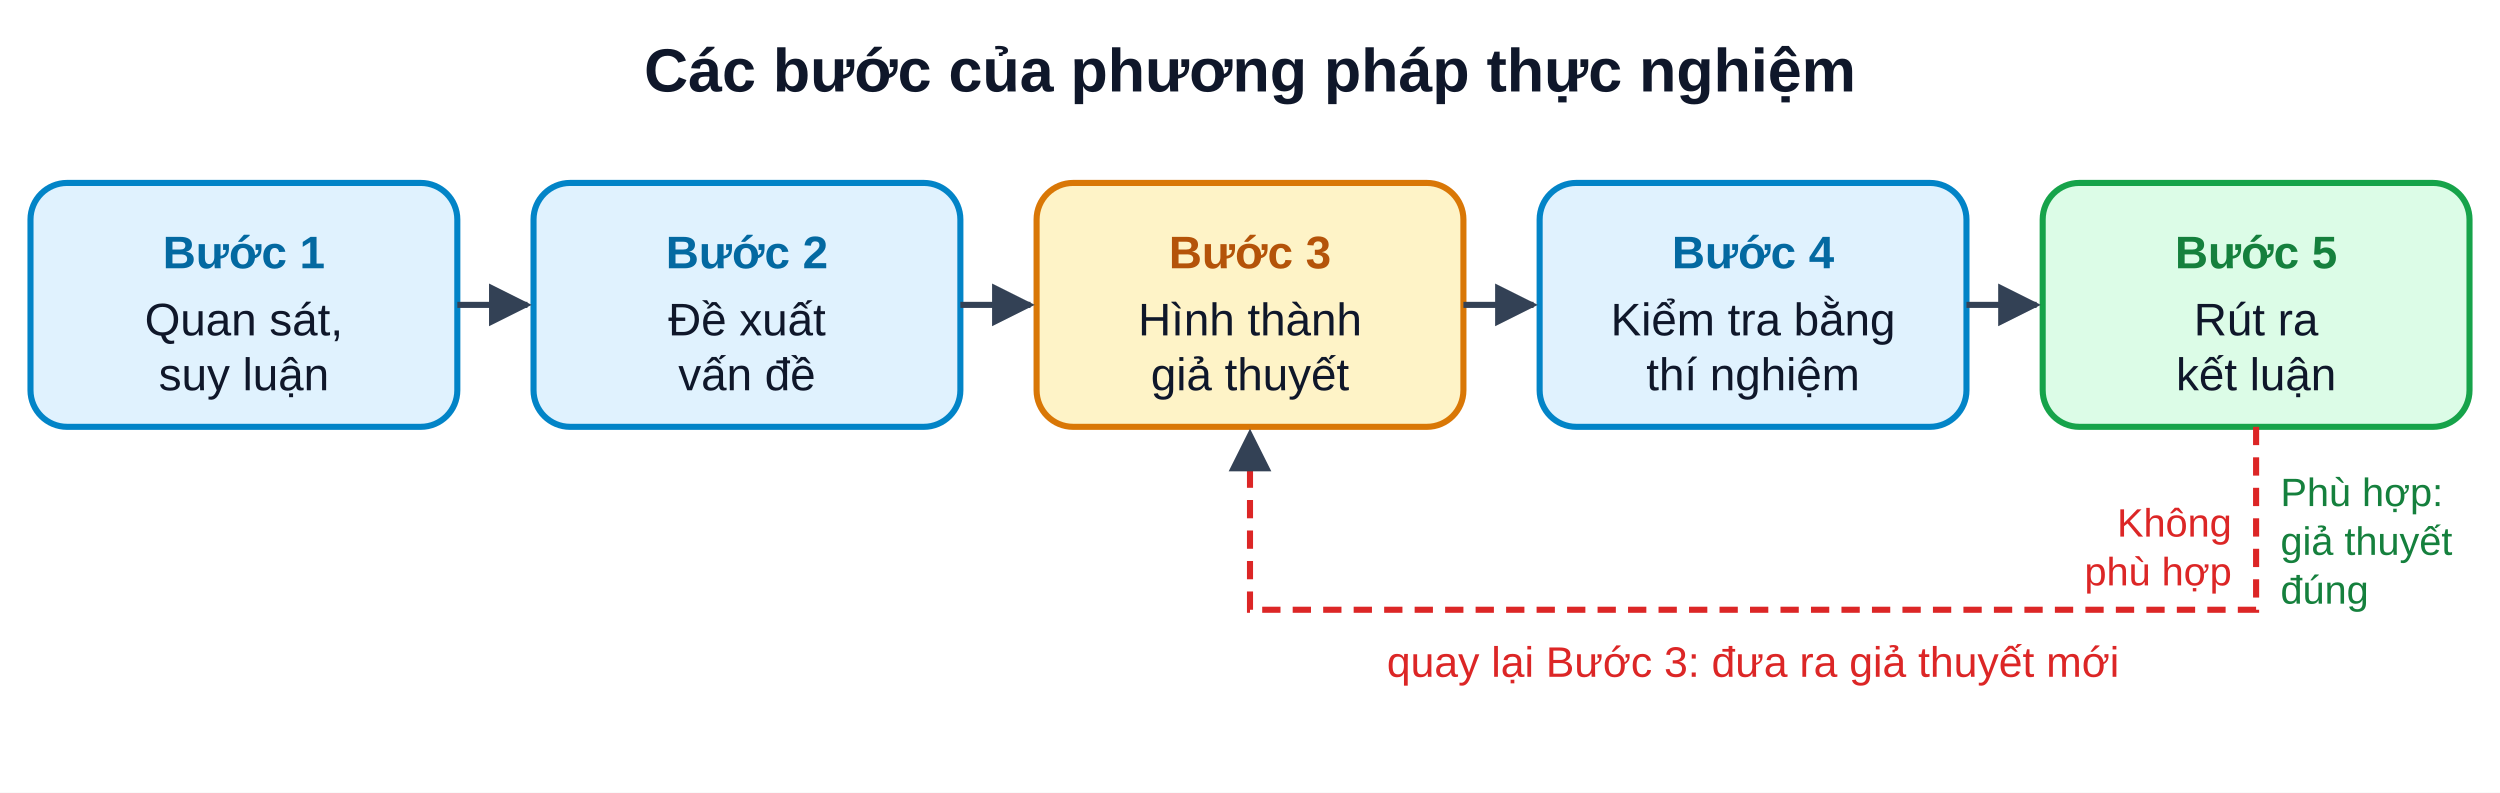
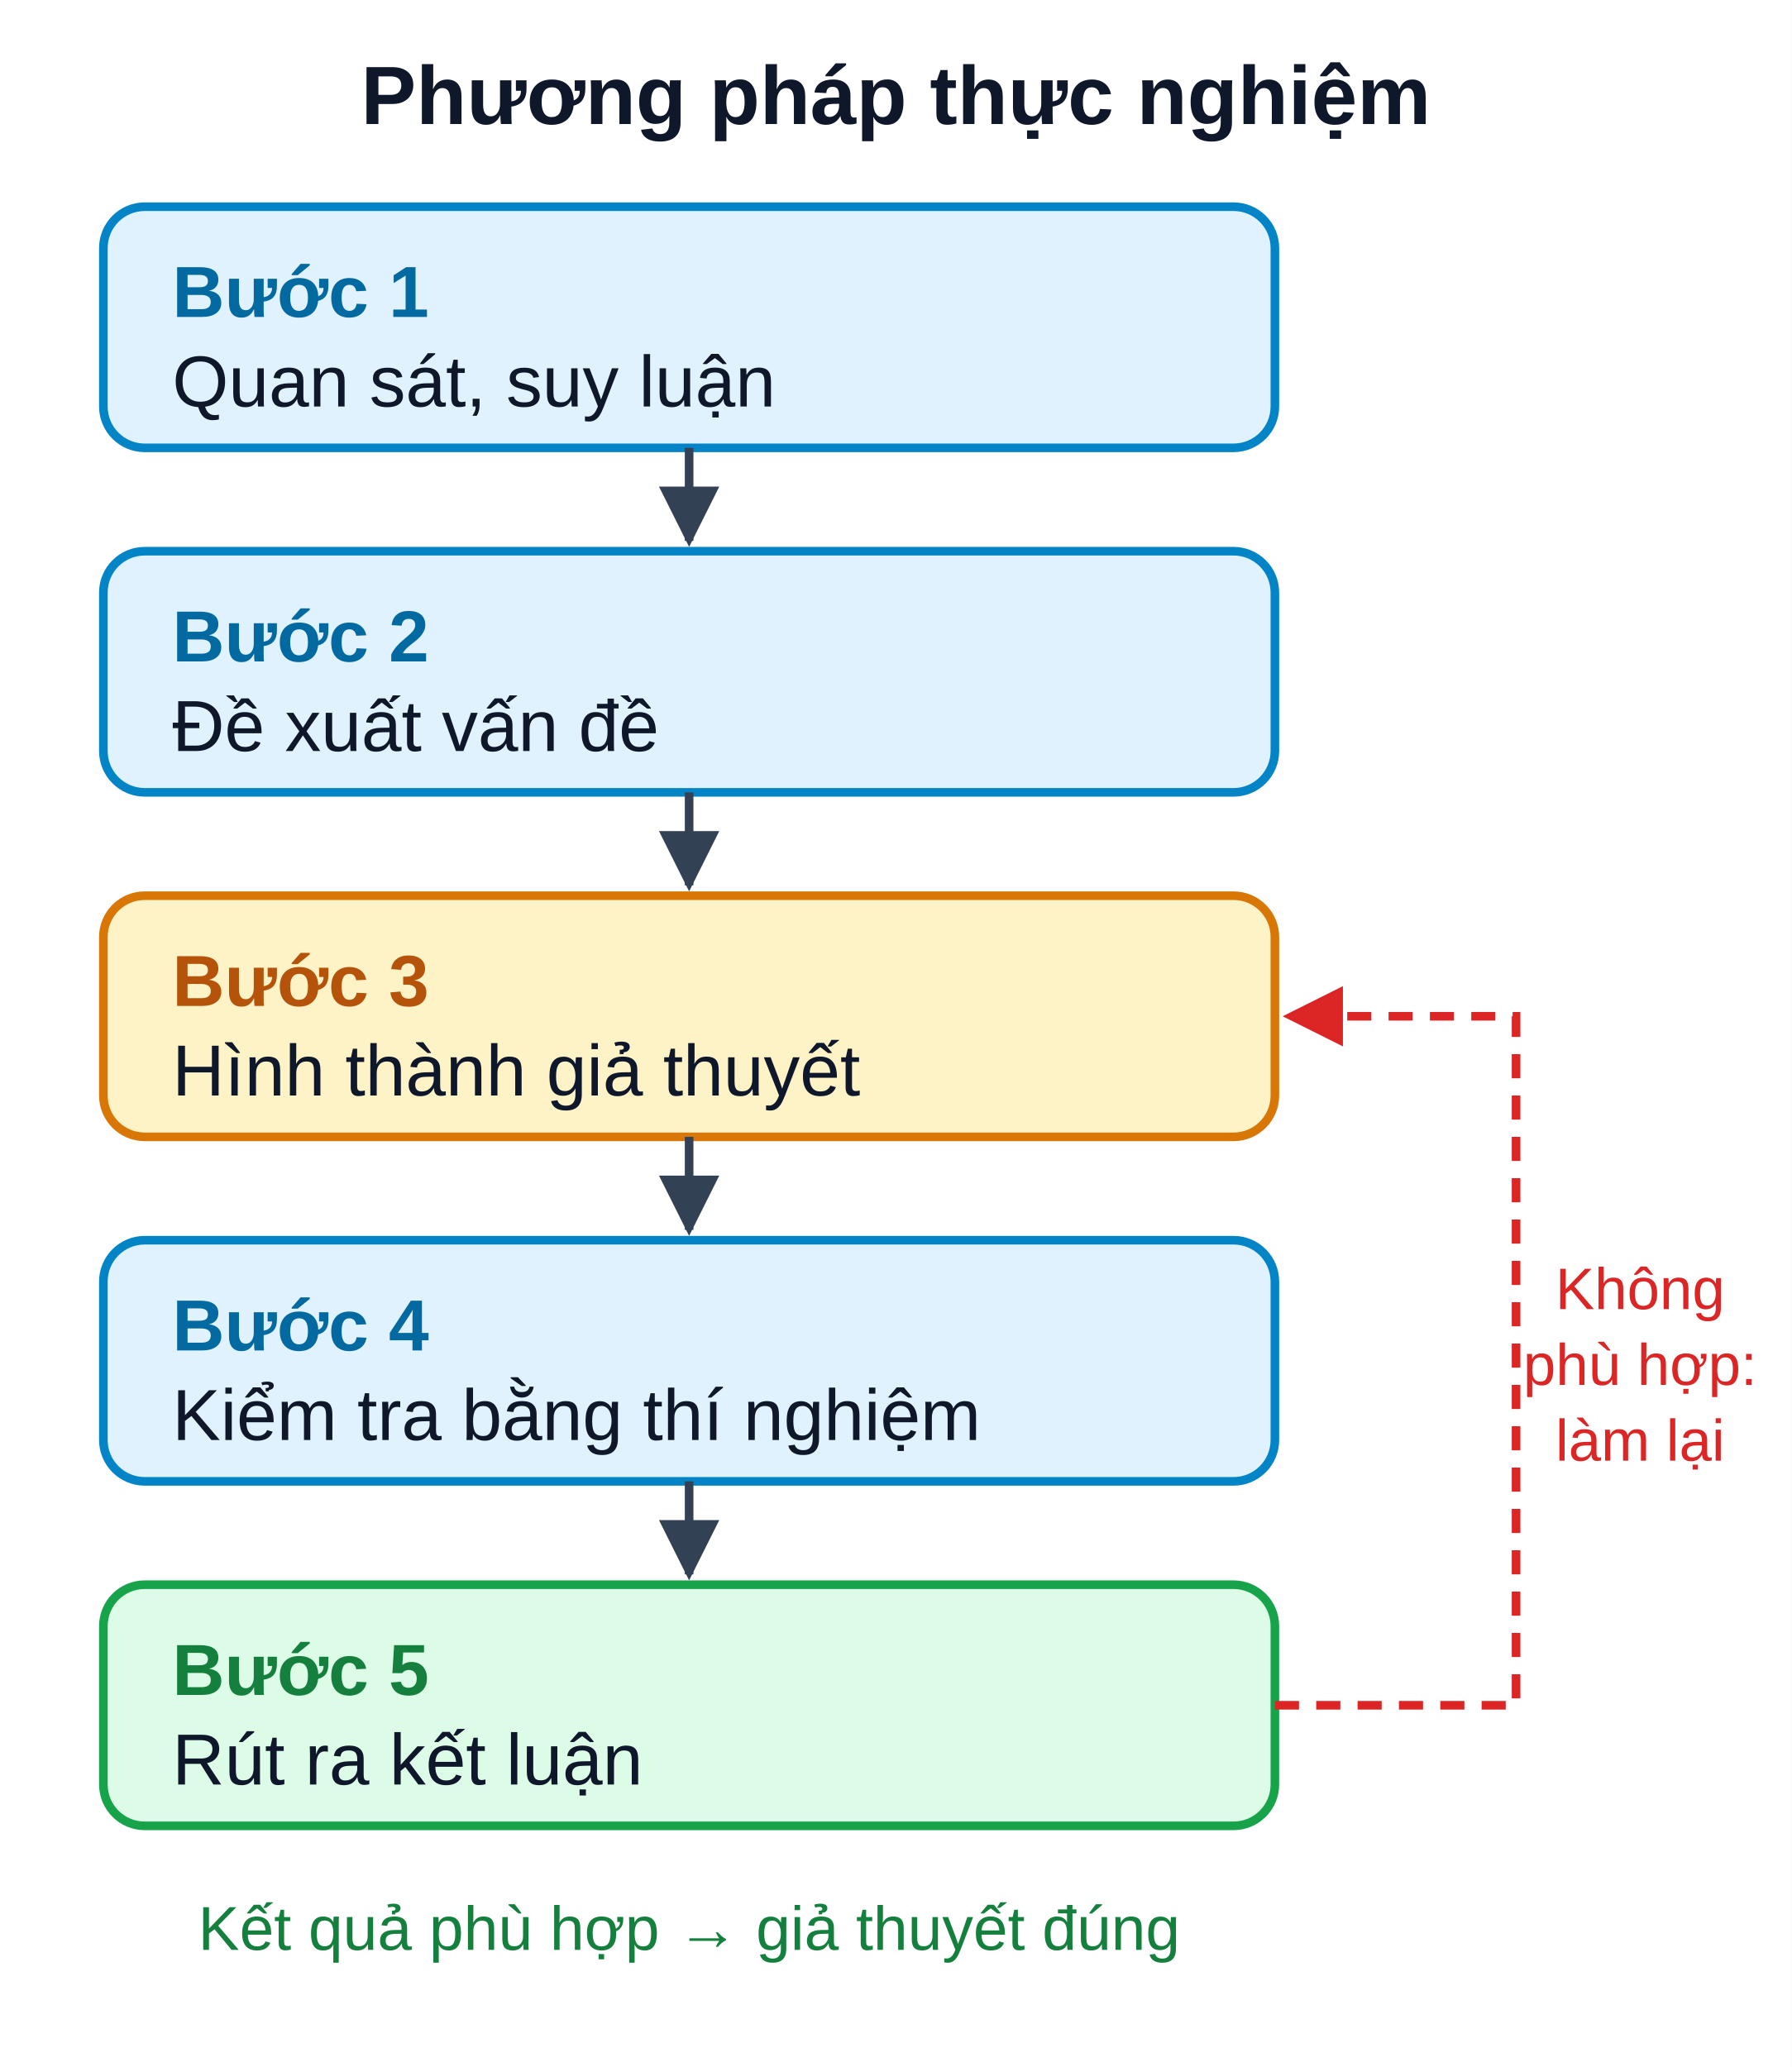
- <svg xmlns="http://www.w3.org/2000/svg" viewBox="0 0 820 260" font-family="Segoe UI, Arial, sans-serif">
-   <rect width="820" height="260" fill="#ffffff" />
+ <svg xmlns="http://www.w3.org/2000/svg" viewBox="0 0 520 600" font-family="Segoe UI, Arial, sans-serif">
+   <rect width="520" height="600" fill="#ffffff" />
  <defs>
    <marker id="m" viewBox="0 0 10 10" refX="9" refY="5" markerWidth="7" markerHeight="7" orient="auto">
      <path d="M0,0 L10,5 L0,10 z" fill="#334155" />
    </marker>
+     <marker id="d" viewBox="0 0 10 10" refX="9" refY="5" markerWidth="7" markerHeight="7" orient="auto">
+       <path d="M0,0 L10,5 L0,10 z" fill="#dc2626" />
+     </marker>
  </defs>
-   <text x="410" y="30" text-anchor="middle" font-size="20" font-weight="700" fill="#0f172a">Các bước của phương pháp thực nghiệm</text>
-   <g font-size="15" text-anchor="middle" fill="#0f172a">
-     <rect x="10" y="60" width="140" height="80" rx="12" fill="#e0f2fe" stroke="#0284c7" stroke-width="2" />
-     <text x="80" y="88" font-weight="700" fill="#0369a1">Bước 1</text>
-     <text x="80" y="110">Quan sát,</text>
-     <text x="80" y="128">suy luận</text>
-     <rect x="175" y="60" width="140" height="80" rx="12" fill="#e0f2fe" stroke="#0284c7" stroke-width="2" />
-     <text x="245" y="88" font-weight="700" fill="#0369a1">Bước 2</text>
-     <text x="245" y="110">Đề xuất</text>
-     <text x="245" y="128">vấn đề</text>
-     <rect x="340" y="60" width="140" height="80" rx="12" fill="#fef3c7" stroke="#d97706" stroke-width="2" />
-     <text x="410" y="88" font-weight="700" fill="#b45309">Bước 3</text>
-     <text x="410" y="110">Hình thành</text>
-     <text x="410" y="128">giả thuyết</text>
-     <rect x="505" y="60" width="140" height="80" rx="12" fill="#e0f2fe" stroke="#0284c7" stroke-width="2" />
-     <text x="575" y="88" font-weight="700" fill="#0369a1">Bước 4</text>
-     <text x="575" y="110">Kiểm tra bằng</text>
-     <text x="575" y="128">thí nghiệm</text>
-     <rect x="670" y="60" width="140" height="80" rx="12" fill="#dcfce7" stroke="#16a34a" stroke-width="2" />
-     <text x="740" y="88" font-weight="700" fill="#15803d">Bước 5</text>
-     <text x="740" y="110">Rút ra</text>
-     <text x="740" y="128">kết luận</text>
+   <text x="260" y="36" text-anchor="middle" font-size="24" font-weight="700" fill="#0f172a">Phương pháp thực nghiệm</text>
+   <g font-size="21" fill="#0f172a">
+     <rect x="30" y="60" width="340" height="70" rx="12" fill="#e0f2fe" stroke="#0284c7" stroke-width="2.5" />
+     <text x="50" y="92" font-weight="700" fill="#0369a1">Bước 1</text>
+     <text x="50" y="118">Quan sát, suy luận</text>
+     <rect x="30" y="160" width="340" height="70" rx="12" fill="#e0f2fe" stroke="#0284c7" stroke-width="2.5" />
+     <text x="50" y="192" font-weight="700" fill="#0369a1">Bước 2</text>
+     <text x="50" y="218">Đề xuất vấn đề</text>
+     <rect x="30" y="260" width="340" height="70" rx="12" fill="#fef3c7" stroke="#d97706" stroke-width="2.5" />
+     <text x="50" y="292" font-weight="700" fill="#b45309">Bước 3</text>
+     <text x="50" y="318">Hình thành giả thuyết</text>
+     <rect x="30" y="360" width="340" height="70" rx="12" fill="#e0f2fe" stroke="#0284c7" stroke-width="2.5" />
+     <text x="50" y="392" font-weight="700" fill="#0369a1">Bước 4</text>
+     <text x="50" y="418">Kiểm tra bằng thí nghiệm</text>
+     <rect x="30" y="460" width="340" height="70" rx="12" fill="#dcfce7" stroke="#16a34a" stroke-width="2.5" />
+     <text x="50" y="492" font-weight="700" fill="#15803d">Bước 5</text>
+     <text x="50" y="518">Rút ra kết luận</text>
  </g>
-   <g stroke="#334155" stroke-width="2" fill="none" marker-end="url(#m)">
-     <line x1="150" y1="100" x2="173" y2="100" />
-     <line x1="315" y1="100" x2="338" y2="100" />
-     <line x1="480" y1="100" x2="503" y2="100" />
-     <line x1="645" y1="100" x2="668" y2="100" />
-     <path d="M740,140 L740,200 L410,200 L410,142" stroke="#dc2626" stroke-dasharray="6 4" />
+   <g stroke="#334155" stroke-width="2.5" marker-end="url(#m)">
+     <line x1="200" y1="130" x2="200" y2="157" />
+     <line x1="200" y1="230" x2="200" y2="257" />
+     <line x1="200" y1="330" x2="200" y2="357" />
+     <line x1="200" y1="430" x2="200" y2="457" />
  </g>
-   <text x="575" y="222" text-anchor="middle" font-size="14" fill="#dc2626">quay lại Bước 3: đưa ra giả thuyết mới</text>
-   <text x="748" y="166" font-size="13" fill="#15803d">Phù hợp:</text>
-   <text x="748" y="182" font-size="13" fill="#15803d">giả thuyết</text>
-   <text x="748" y="198" font-size="13" fill="#15803d">đúng</text>
-   <text x="732" y="176" text-anchor="end" font-size="13" fill="#dc2626">Không</text>
-   <text x="732" y="192" text-anchor="end" font-size="13" fill="#dc2626">phù hợp</text>
+   <path d="M370,495 L440,495 L440,295 L374,295" fill="none" stroke="#dc2626" stroke-width="2.5" stroke-dasharray="7 5" marker-end="url(#d)" />
+   <g font-size="17" fill="#dc2626" text-anchor="middle">
+     <text x="476" y="380">Không</text>
+     <text x="476" y="402">phù hợp:</text>
+     <text x="476" y="424">làm lại</text>
+   </g>
+   <text x="200" y="566" text-anchor="middle" font-size="18" fill="#15803d">Kết quả phù hợp → giả thuyết đúng</text>
</svg>
